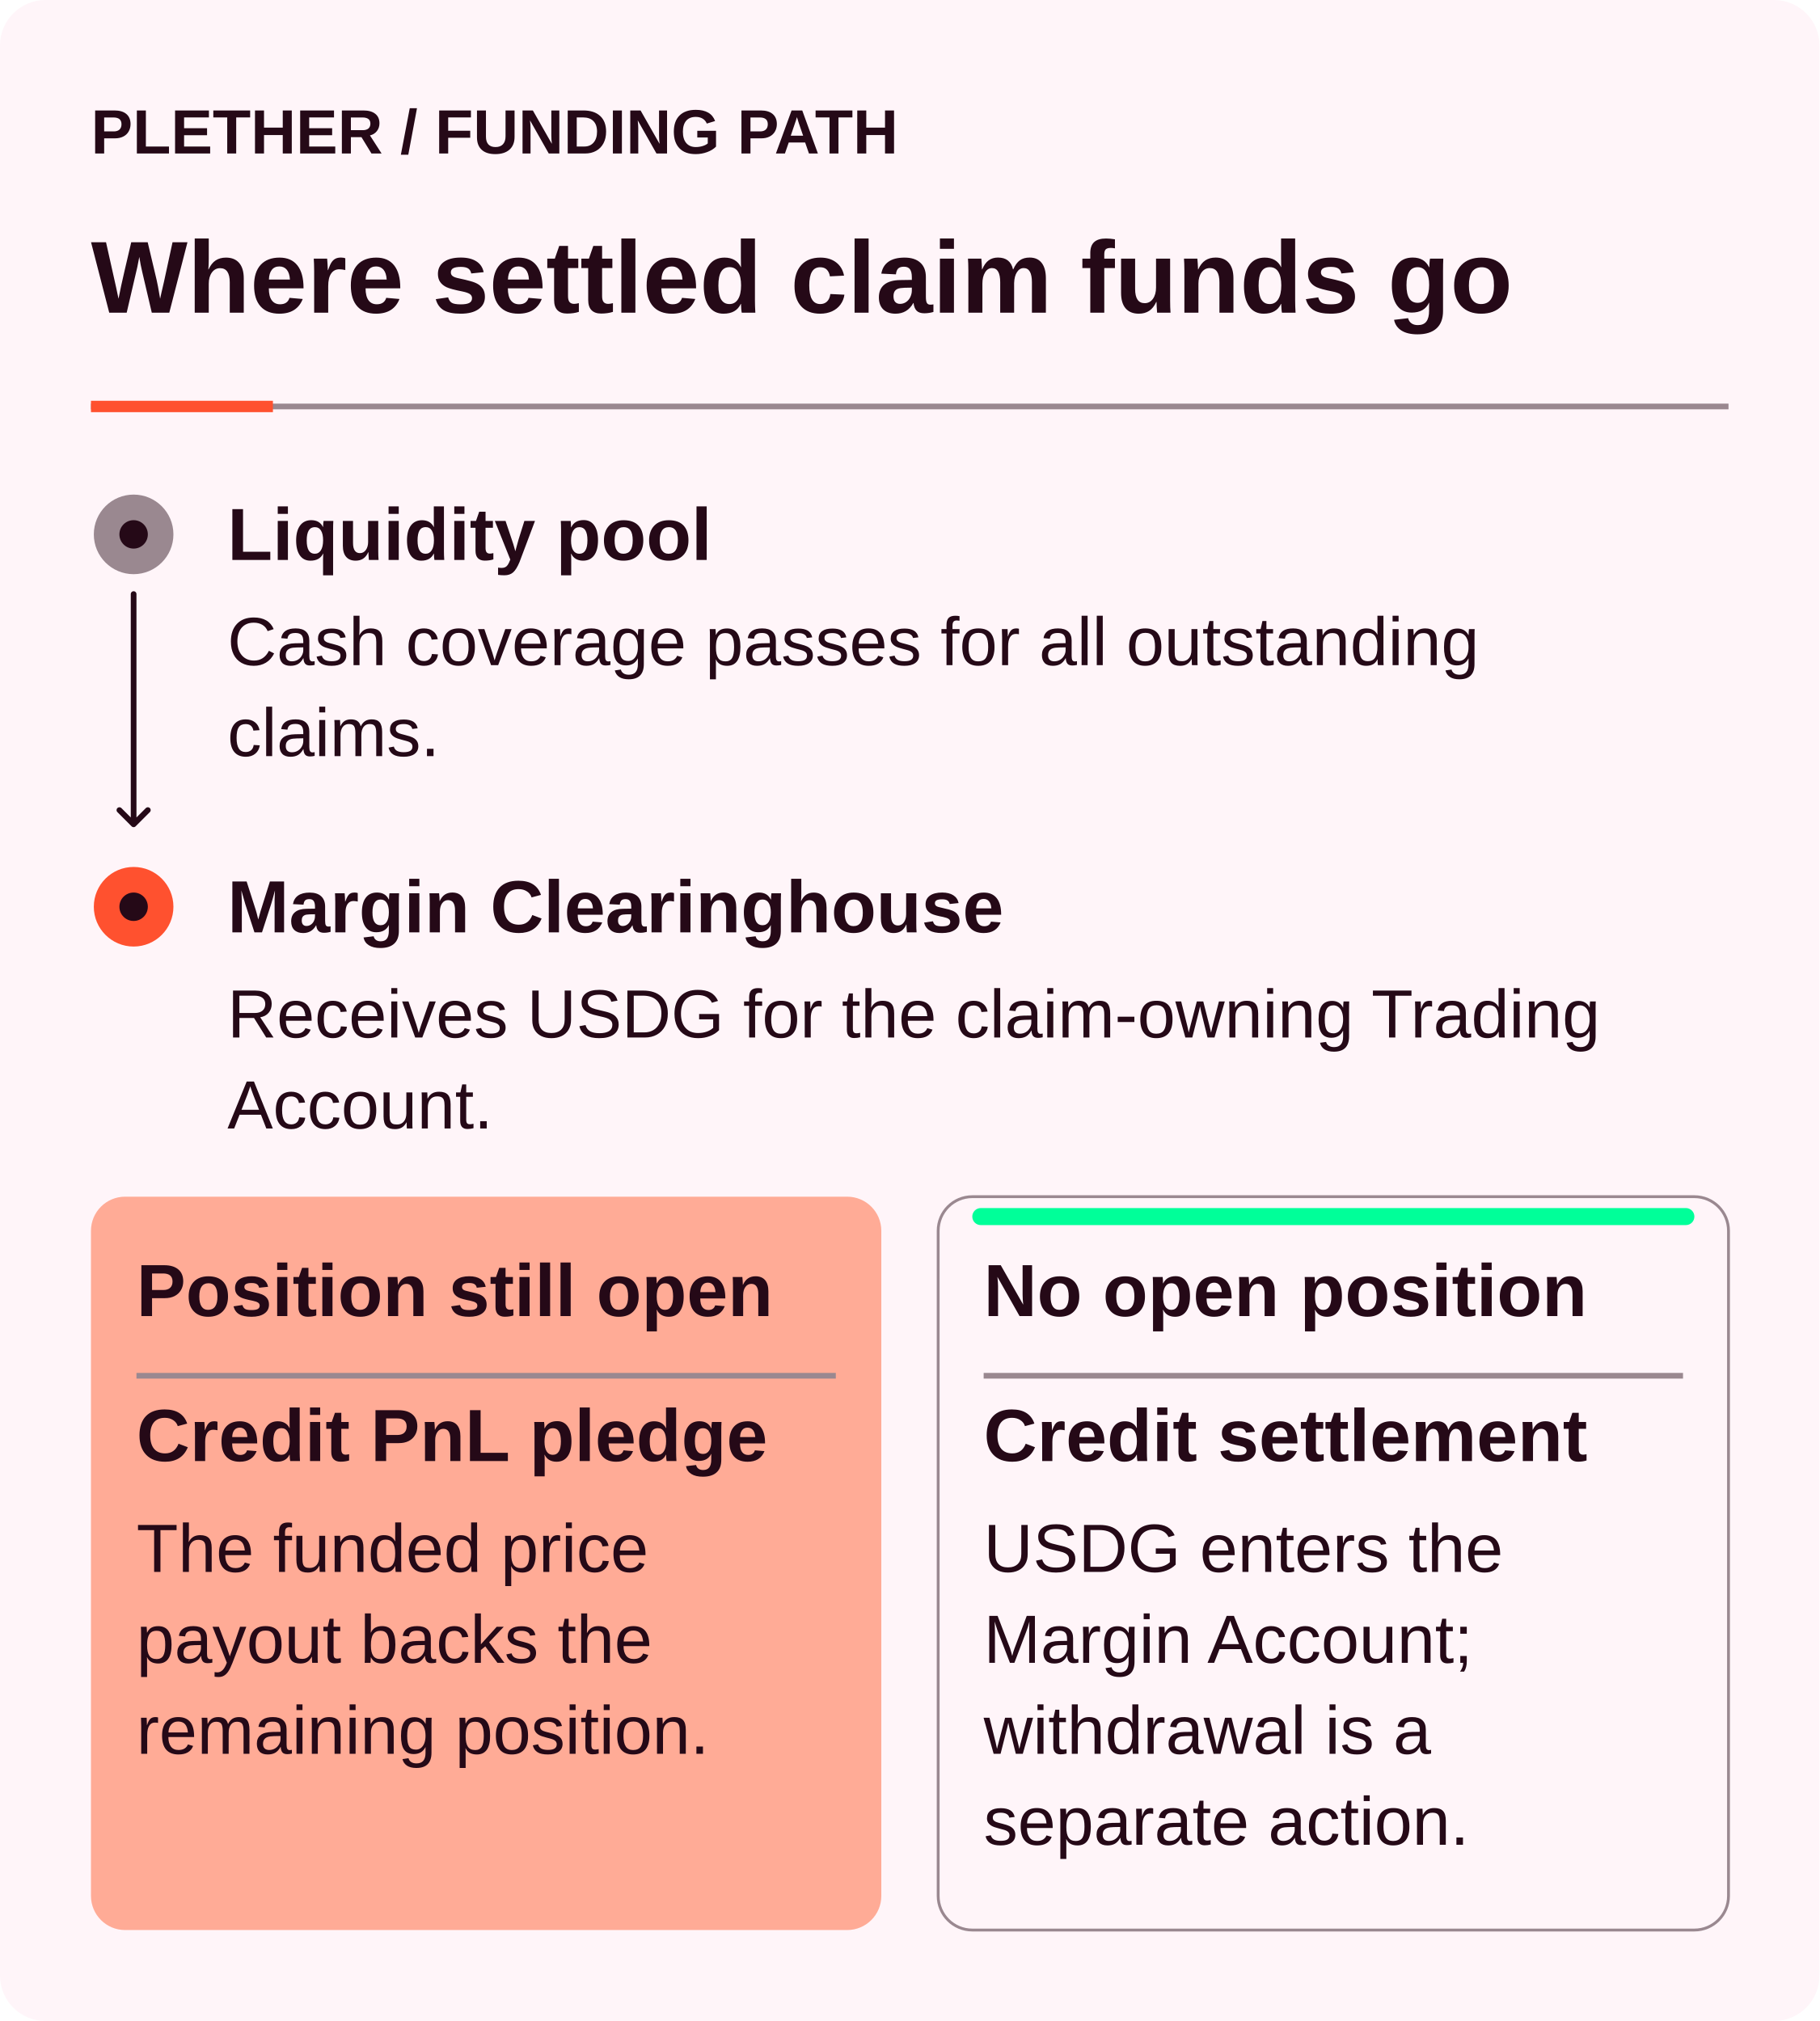
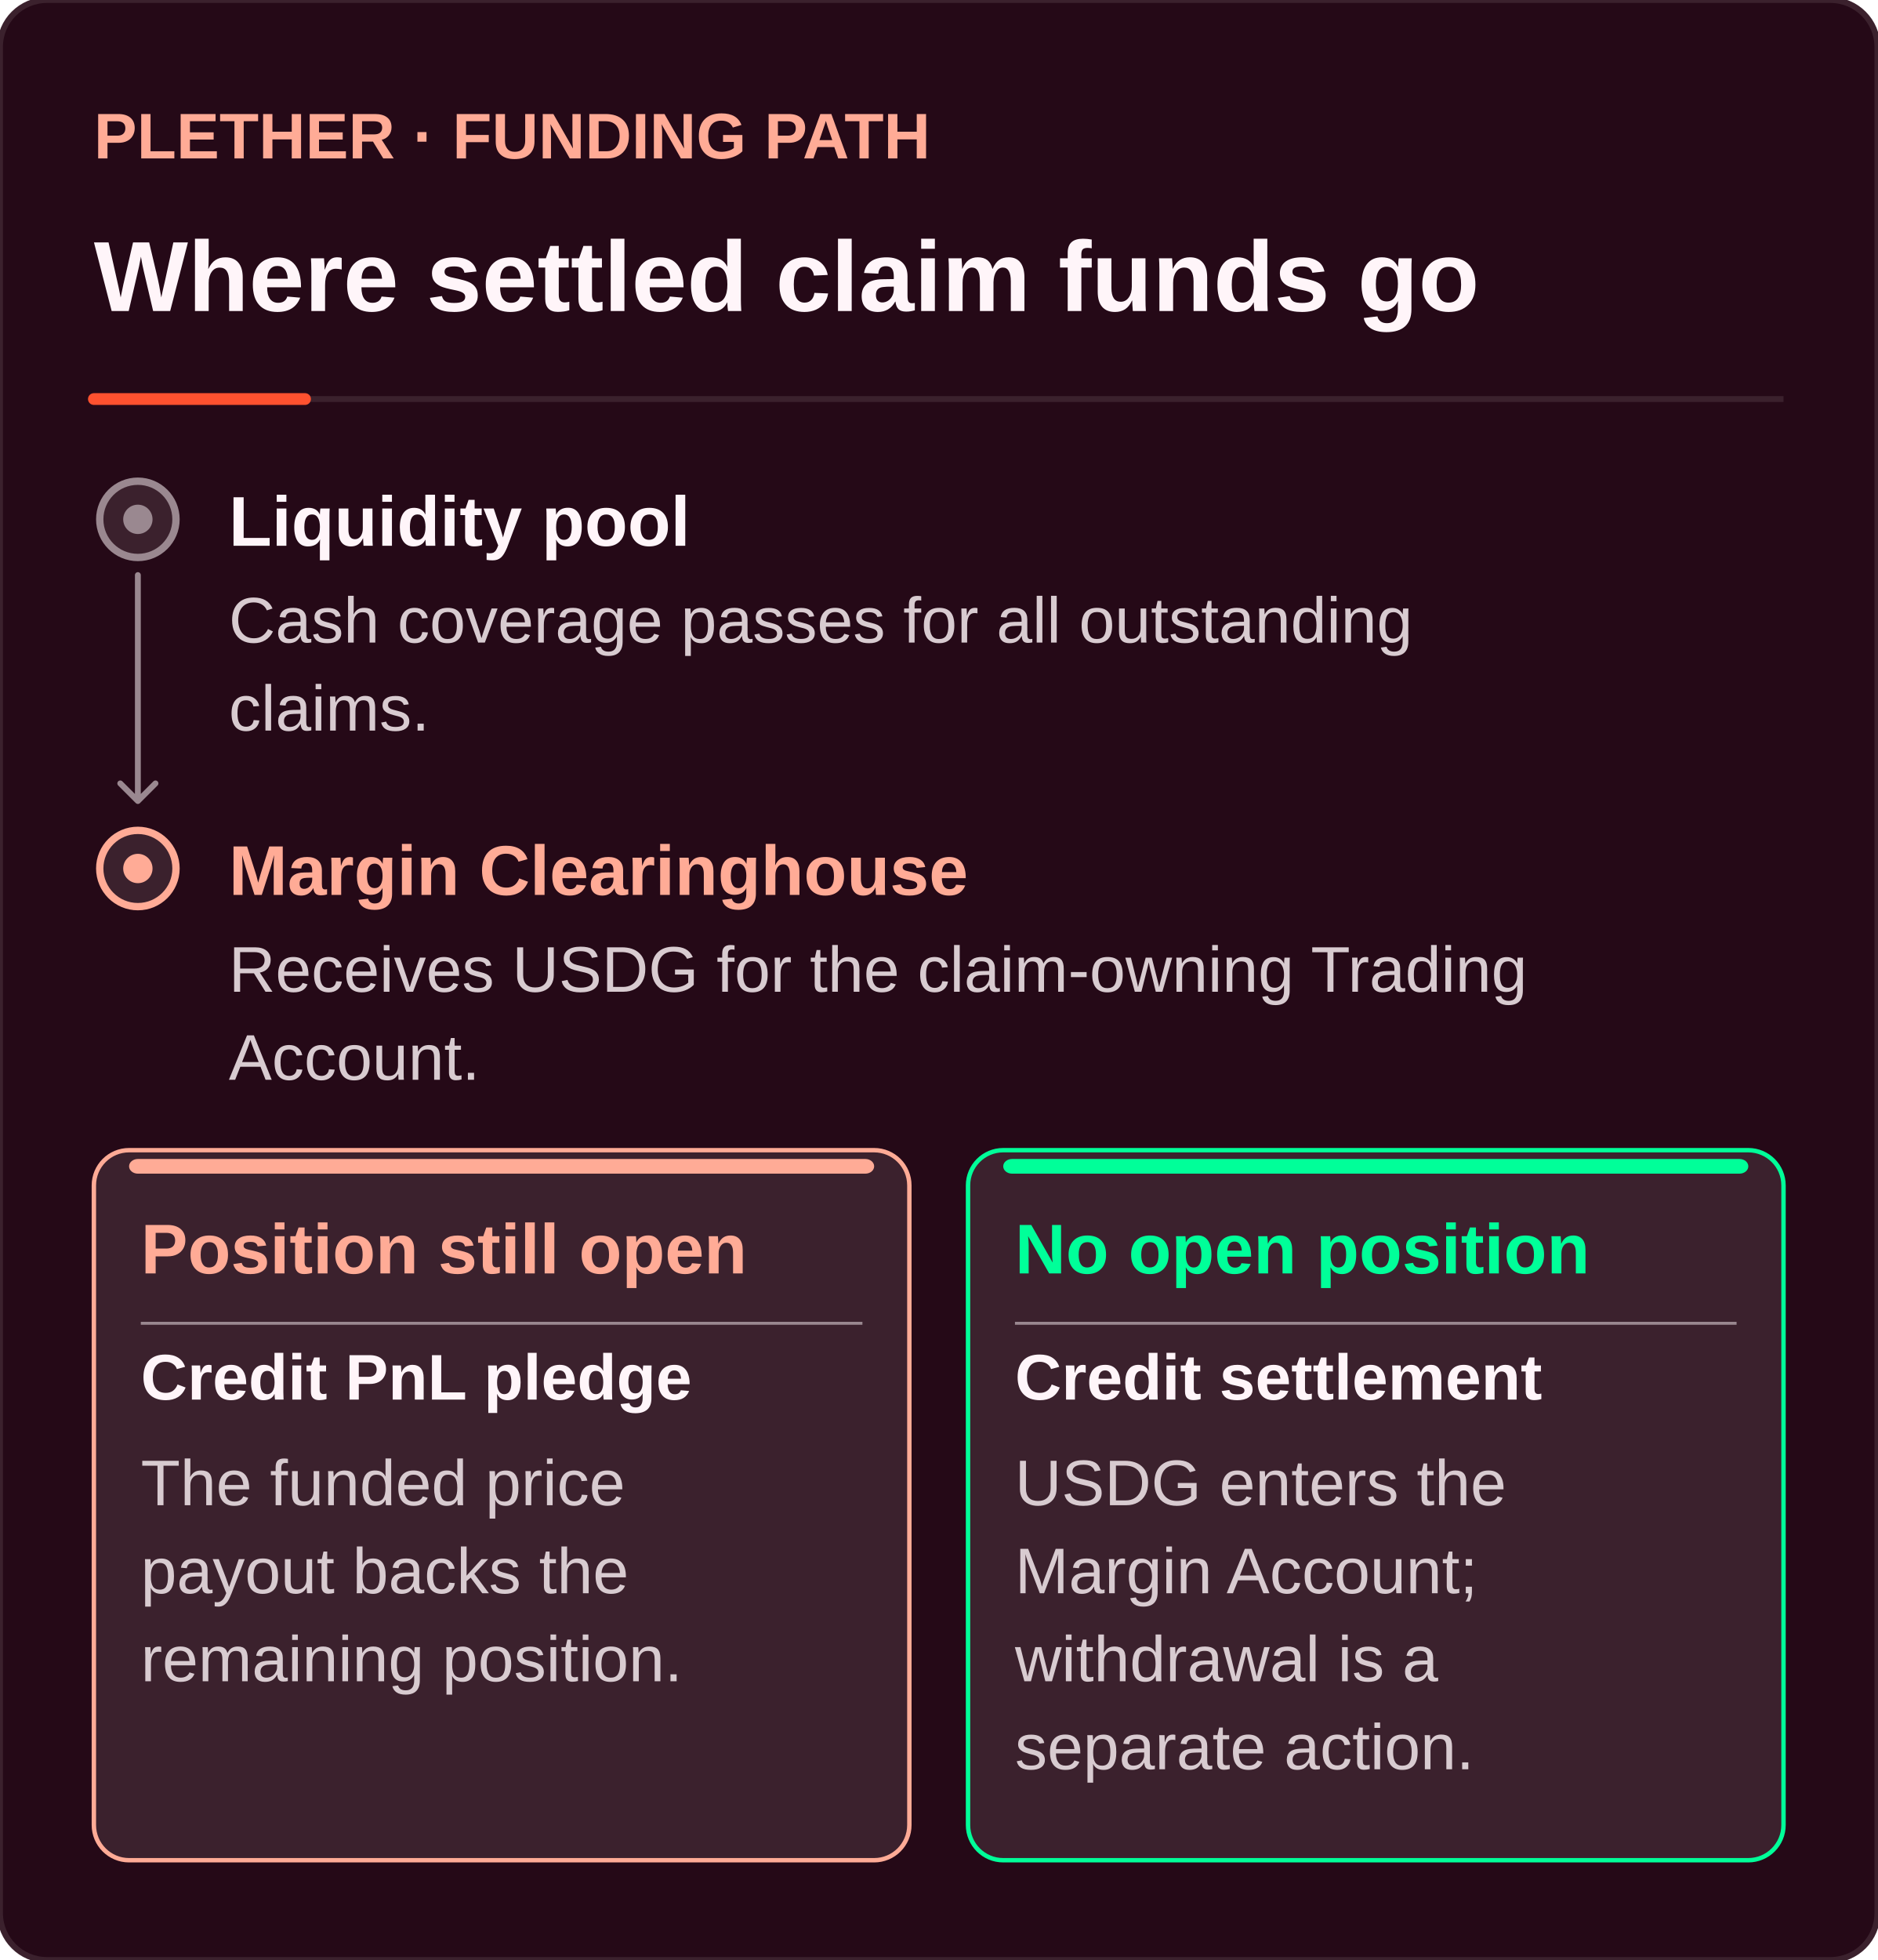
- <svg xmlns="http://www.w3.org/2000/svg" width="640" height="711" viewBox="0 0 640 711" role="img" aria-labelledby="claim-settlement-funding-path-title claim-settlement-funding-path-desc" focusable="false">
-   <style>text{font-family:Arial,Helvetica,sans-serif}</style>
-   <rect width="640" height="711" rx="16" fill="#FFF5F9" />
-   <text x="32" y="54" font-size="22" font-weight="700" fill="#250917" data-max-width="576">PLETHER / FUNDING PATH</text>
-   <text x="32" y="110" font-size="36" font-weight="700" fill="#250917" data-max-width="576">Where settled claim funds go</text>
-   <path d="M32 143 L608 143" stroke="#9A8890" stroke-width="2" fill="none" />
-   <path d="M32 143 h64" stroke="#FF512F" stroke-width="4" fill="none" />
-   <circle cx="47" cy="188" r="14" fill="#9A8890" />
-   <circle cx="47" cy="188" r="5" fill="#250917" />
-   <text x="80" y="197" font-size="26" font-weight="700" fill="#250917" data-max-width="528">Liquidity pool</text>
-   <text x="80" y="234" font-size="24" font-weight="400" fill="#250917" data-max-width="528">Cash coverage passes for all outstanding</text>
-   <text x="80" y="266" font-size="24" font-weight="400" fill="#250917" data-max-width="528">claims.</text>
-   <path d="M47 209 V290 m-5 -5 5 5 5 -5" stroke="#250917" stroke-width="2" stroke-linecap="round" stroke-linejoin="round" fill="none" />
-   <circle cx="47" cy="319" r="14" fill="#FF512F" />
-   <circle cx="47" cy="319" r="5" fill="#250917" />
-   <text x="80" y="328" font-size="26" font-weight="700" fill="#250917" data-max-width="528">Margin Clearinghouse</text>
-   <text x="80" y="365" font-size="24" font-weight="400" fill="#250917" data-max-width="528">Receives USDG for the claim-owning Trading</text>
-   <text x="80" y="397" font-size="24" font-weight="400" fill="#250917" data-max-width="528">Account.</text>
-   <rect x="32" y="421" width="278" height="258" rx="12" fill="#FFAB96" stroke="none" />
-   <text x="48" y="463" font-size="26" font-weight="700" fill="#250917" data-max-width="246">Position still open</text>
-   <path d="M48 484 L294 484" stroke="#9A8890" stroke-width="2" fill="none" />
-   <text x="48" y="514" font-size="26" font-weight="700" fill="#250917" data-max-width="246">Credit PnL pledge</text>
-   <text x="48" y="553" font-size="24" font-weight="400" fill="#250917" data-max-width="246">The funded price</text>
-   <text x="48" y="585" font-size="24" font-weight="400" fill="#250917" data-max-width="246">payout backs the</text>
-   <text x="48" y="617" font-size="24" font-weight="400" fill="#250917" data-max-width="246">remaining position.</text>
-   <rect x="330" y="421" width="278" height="258" rx="12" fill="#FFF5F9" stroke="#9A8890" />
-   <rect x="342" y="425" width="254" height="6" rx="3" fill="#00FF99" stroke="none" />
-   <text x="346" y="463" font-size="26" font-weight="700" fill="#250917" data-max-width="246">No open position</text>
-   <path d="M346 484 L592 484" stroke="#9A8890" stroke-width="2" fill="none" />
-   <text x="346" y="514" font-size="26" font-weight="700" fill="#250917" data-max-width="246">Credit settlement</text>
-   <text x="346" y="553" font-size="24" font-weight="400" fill="#250917" data-max-width="246">USDG enters the</text>
-   <text x="346" y="585" font-size="24" font-weight="400" fill="#250917" data-max-width="246">Margin Account;</text>
-   <text x="346" y="617" font-size="24" font-weight="400" fill="#250917" data-max-width="246">withdrawal is a</text>
-   <text x="346" y="649" font-size="24" font-weight="400" fill="#250917" data-max-width="246">separate action.</text>
+ <svg xmlns="http://www.w3.org/2000/svg" width="640" height="668" viewBox="0 0 640 668" role="img" aria-labelledby="claim-settlement-funding-path-title claim-settlement-funding-path-desc" focusable="false">
+   <style>text{font-family:'Uncut Sans',-apple-system,BlinkMacSystemFont,'Segoe UI',Arial,Helvetica,sans-serif}</style>
+   <rect width="640" height="668" rx="16" fill="#250917" stroke="#3B212D" stroke-width="2" />
+   <text x="32" y="54" font-size="22" font-weight="700" fill="#FFAB96" data-max-width="576">PLETHER · FUNDING PATH</text>
+   <text x="32" y="106" font-size="34" font-weight="700" fill="#FFF5F9" data-max-width="576">Where settled claim funds go</text>
+   <path d="M32 136 L608 136" stroke="#3B212D" stroke-width="2" fill="none" />
+   <path d="M32 136 h72" stroke="#FF512F" stroke-width="4" stroke-linecap="round" fill="none" />
+   <circle cx="47" cy="177" r="13" fill="#3B212D" stroke="#9A8890" stroke-width="2.5" />
+   <circle cx="47" cy="177" r="5" fill="#9A8890" />
+   <text x="78" y="186" font-size="24" font-weight="700" fill="#FFF5F9" data-max-width="530">Liquidity pool</text>
+   <text x="78" y="219" font-size="22" font-weight="400" fill="#D8CBD0" data-max-width="530">Cash coverage passes for all outstanding</text>
+   <text x="78" y="249" font-size="22" font-weight="400" fill="#D8CBD0" data-max-width="530">claims.</text>
+   <path d="M47 196 V273 m-6 -6 6 6 6 -6" stroke="#9A8890" stroke-width="2" stroke-linecap="round" stroke-linejoin="round" fill="none" />
+   <circle cx="47" cy="296" r="13" fill="#3B212D" stroke="#FFAB96" stroke-width="2.5" />
+   <circle cx="47" cy="296" r="5" fill="#FFAB96" />
+   <text x="78" y="305" font-size="24" font-weight="700" fill="#FFAB96" data-max-width="530">Margin Clearinghouse</text>
+   <text x="78" y="338" font-size="22" font-weight="400" fill="#D8CBD0" data-max-width="530">Receives USDG for the claim-owning Trading</text>
+   <text x="78" y="368" font-size="22" font-weight="400" fill="#D8CBD0" data-max-width="530">Account.</text>
+   <rect x="32" y="392" width="278" height="242" rx="12" fill="#3B212D" stroke="#FFAB96" stroke-width="1.5" />
+   <rect x="44" y="395" width="254" height="5" rx="3" fill="#FFAB96" stroke="none" />
+   <text x="48" y="434" font-size="24" font-weight="700" fill="#FFAB96" data-max-width="246">Position still open</text>
+   <path d="M48 451 L294 451" stroke="#9A8890" stroke-width="1" fill="none" />
+   <text x="48" y="477" font-size="22" font-weight="700" fill="#FFF5F9" data-max-width="246">Credit PnL pledge</text>
+   <text x="48" y="513" font-size="22" font-weight="400" fill="#D8CBD0" data-max-width="246">The funded price</text>
+   <text x="48" y="543" font-size="22" font-weight="400" fill="#D8CBD0" data-max-width="246">payout backs the</text>
+   <text x="48" y="573" font-size="22" font-weight="400" fill="#D8CBD0" data-max-width="246">remaining position.</text>
+   <rect x="330" y="392" width="278" height="242" rx="12" fill="#3B212D" stroke="#00FF99" stroke-width="1.5" />
+   <rect x="342" y="395" width="254" height="5" rx="3" fill="#00FF99" stroke="none" />
+   <text x="346" y="434" font-size="24" font-weight="700" fill="#00FF99" data-max-width="246">No open position</text>
+   <path d="M346 451 L592 451" stroke="#9A8890" stroke-width="1" fill="none" />
+   <text x="346" y="477" font-size="22" font-weight="700" fill="#FFF5F9" data-max-width="246">Credit settlement</text>
+   <text x="346" y="513" font-size="22" font-weight="400" fill="#D8CBD0" data-max-width="246">USDG enters the</text>
+   <text x="346" y="543" font-size="22" font-weight="400" fill="#D8CBD0" data-max-width="246">Margin Account;</text>
+   <text x="346" y="573" font-size="22" font-weight="400" fill="#D8CBD0" data-max-width="246">withdrawal is a</text>
+   <text x="346" y="603" font-size="22" font-weight="400" fill="#D8CBD0" data-max-width="246">separate action.</text>
</svg>
